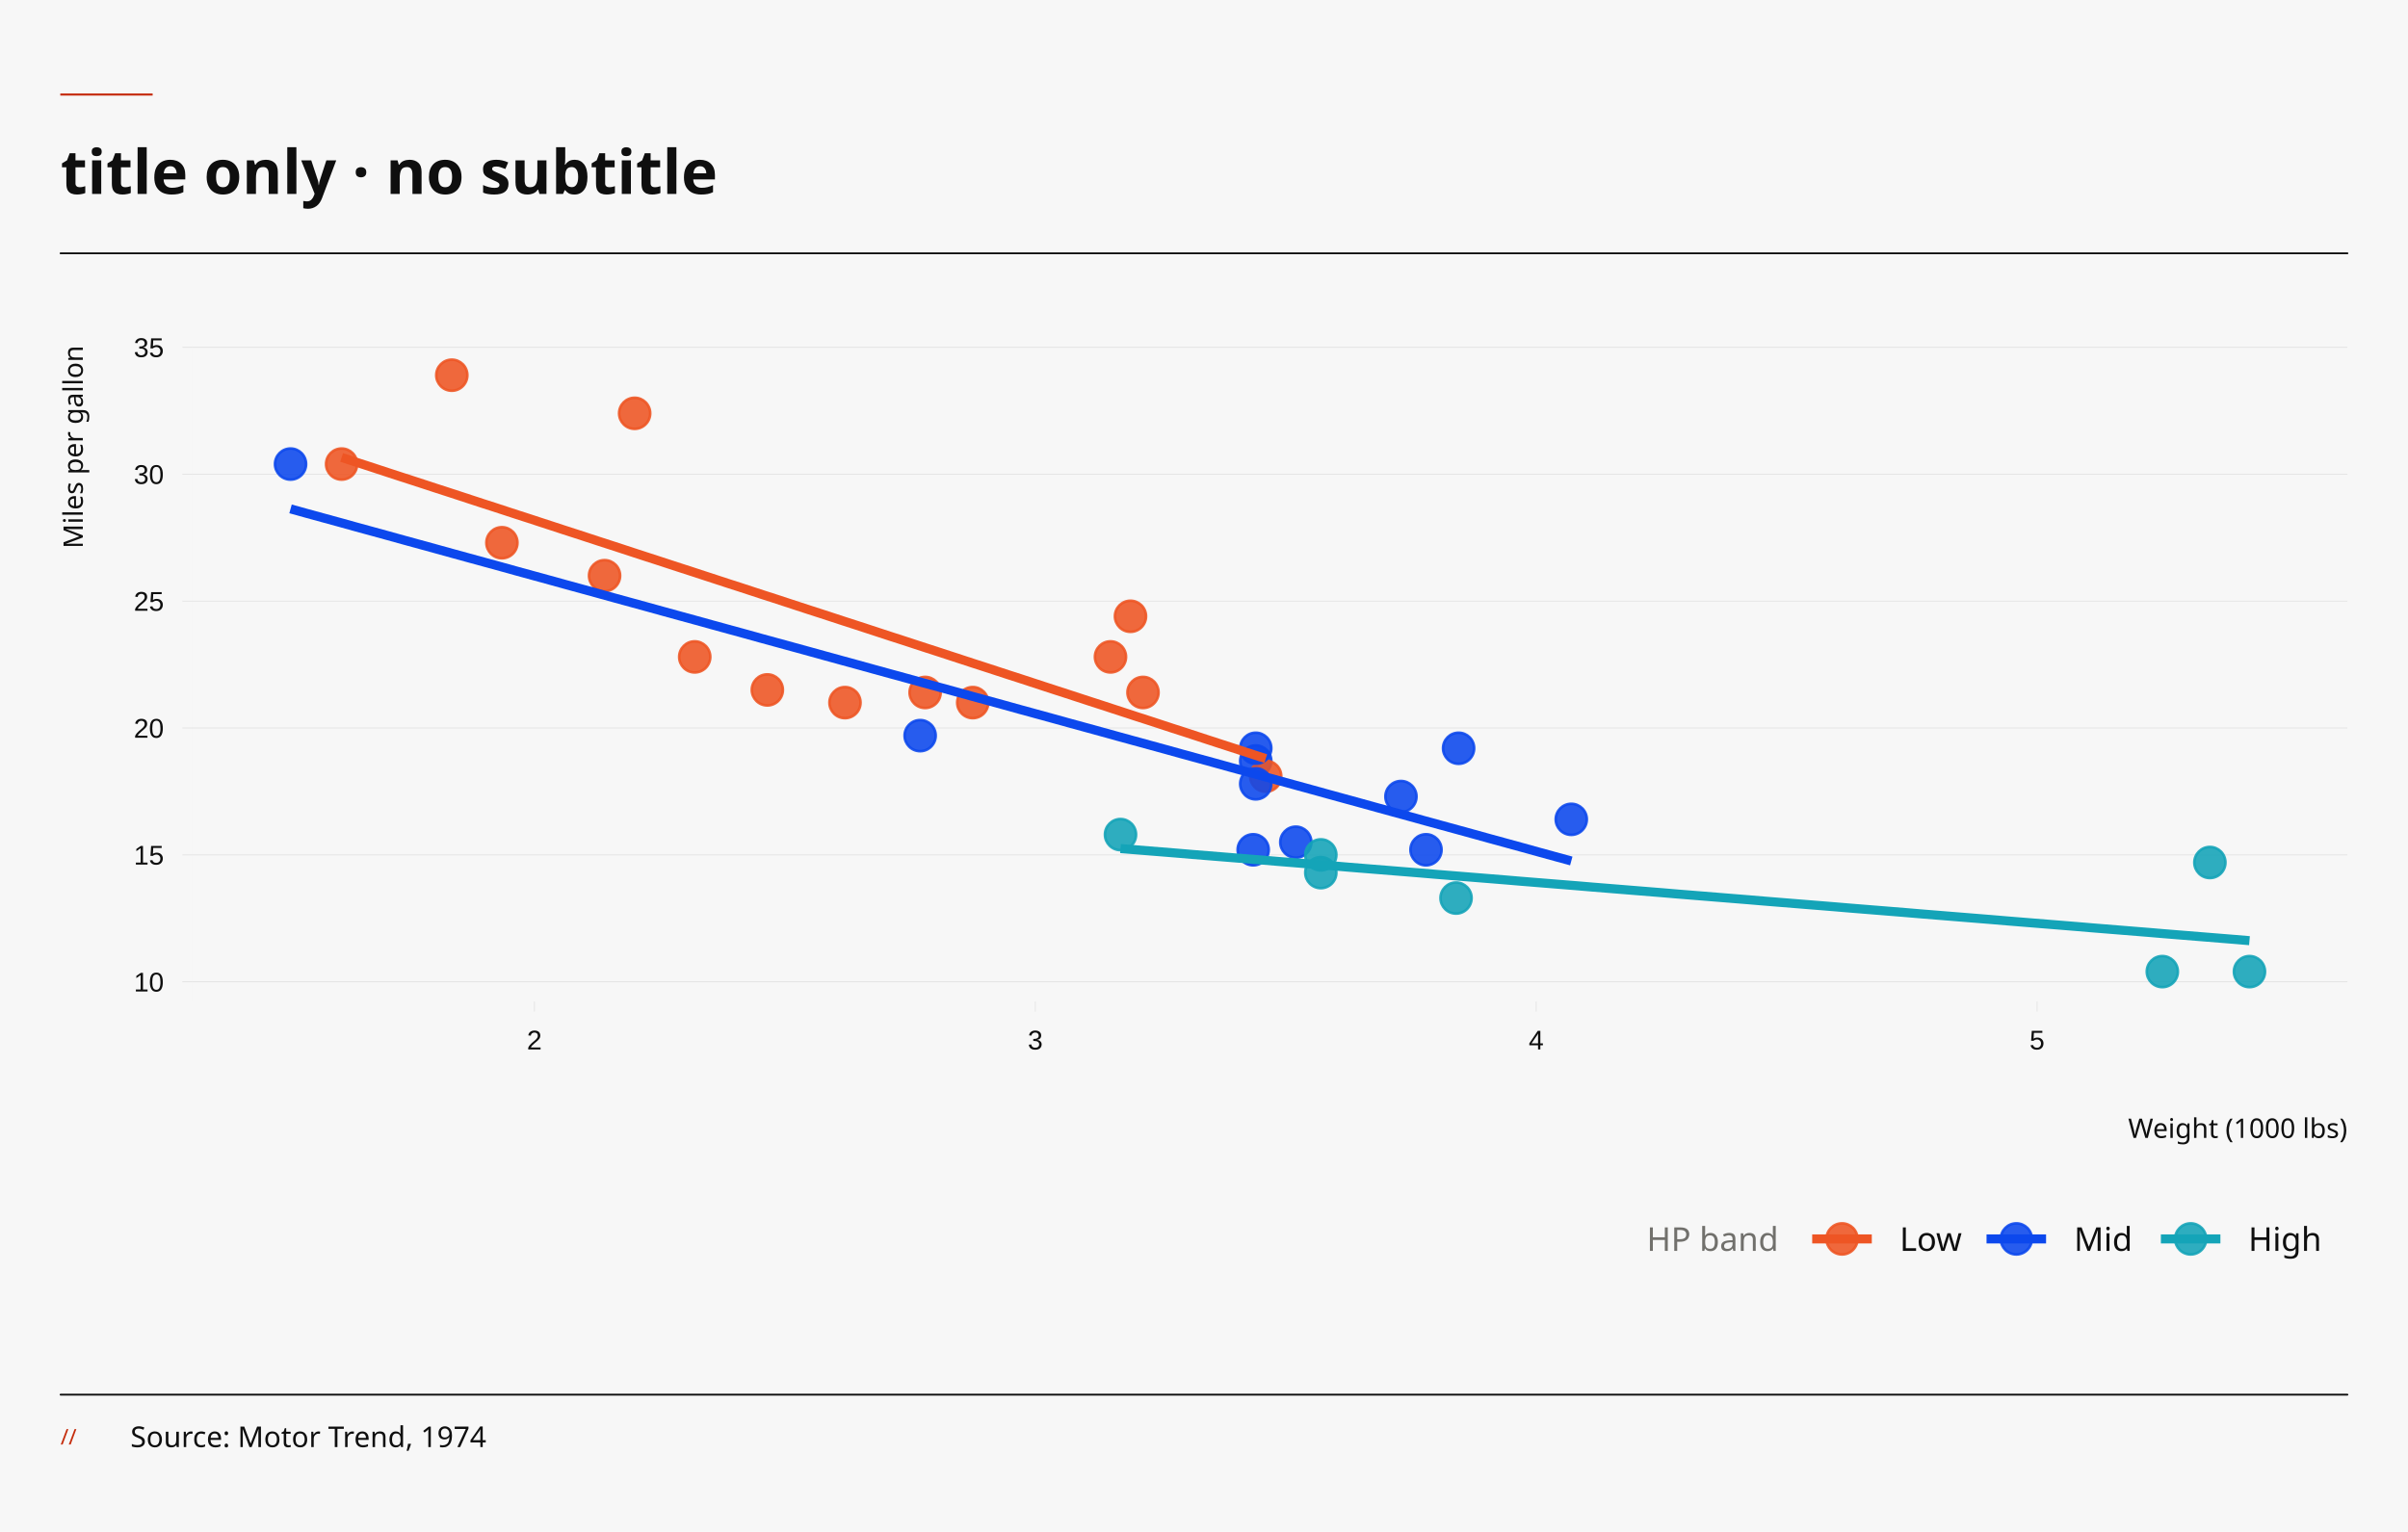
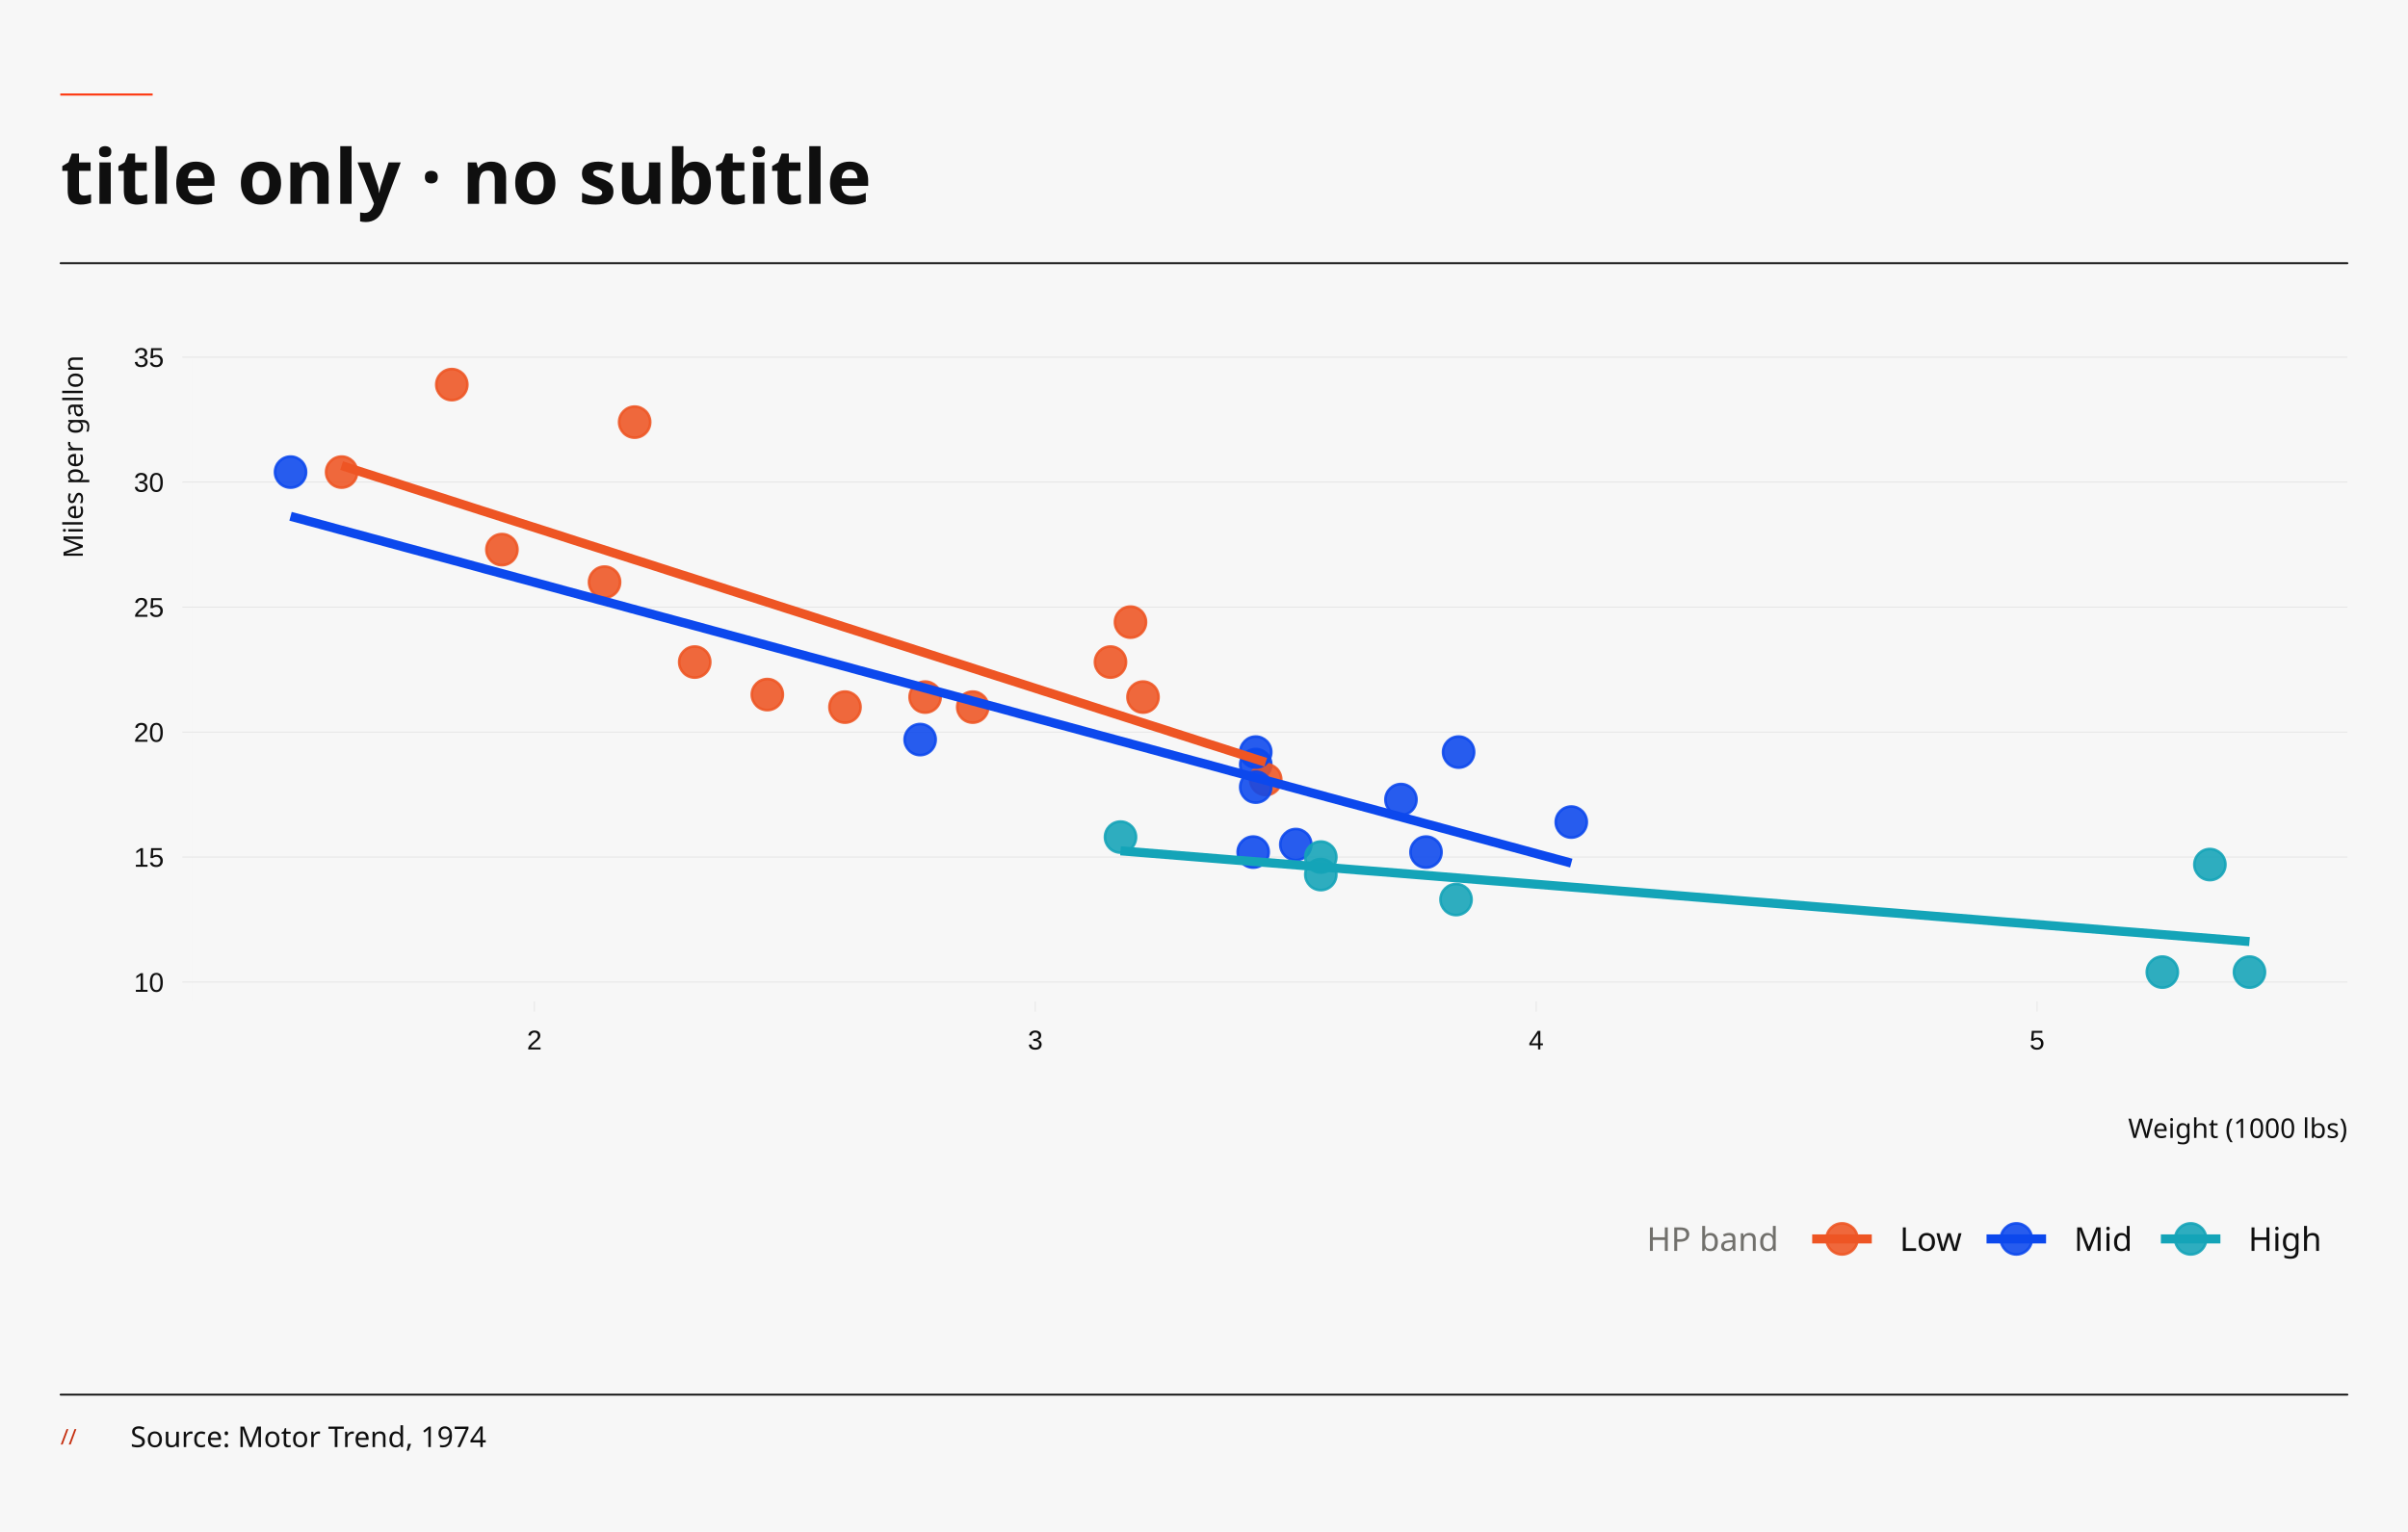
<svg xmlns="http://www.w3.org/2000/svg" width="396.00pt" height="252.00pt" viewBox="0 0 396.00 252.00">
  <g class="svglite">
    <defs>
      <style type="text/css">
    .svglite line, .svglite polyline, .svglite polygon, .svglite path, .svglite rect, .svglite circle {
      fill: none;
      stroke: #000000;
      stroke-linecap: round;
      stroke-linejoin: round;
      stroke-miterlimit: 10.00;
    }
    .svglite text {
      white-space: pre;
    }
    .svglite g.glyphgroup path {
      fill: inherit;
      stroke: none;
    }
  </style>
    </defs>
    <rect width="100%" height="100%" style="stroke: none; fill: none;" />
    <defs>
      <clipPath id="cpMC4wMHwzOTYuMDB8MC4wMHwyNTIuMDA=">
        <rect x="0.00" y="0.00" width="396.00" height="252.00" />
      </clipPath>
    </defs>
    <g clip-path="url(#cpMC4wMHwzOTYuMDB8MC4wMHwyNTIuMDA=)">
      <rect x="-0" y="0.00" width="396.00" height="252.00" style="stroke-width: 0.65; stroke: none; fill: #F7F7F7;" />
    </g>
    <defs>
-       <clipPath id="cpMzEuNjd8Mzg2LjA0fDU2LjgyfDE2NC43NA==">
-         <rect x="31.67" y="56.82" width="354.37" height="107.92" />
+       <clipPath id="cpMzEuNjd8Mzg2LjA0fDU4LjQ0fDE2NC43NA==">
+         <rect x="31.67" y="58.44" width="354.37" height="106.30" />
      </clipPath>
    </defs>
-     <g clip-path="url(#cpMzEuNjd8Mzg2LjA0fDU2LjgyfDE2NC43NA==)">
-       <rect x="31.67" y="56.82" width="354.37" height="107.92" style="stroke-width: 0.65; stroke: none; fill: #F7F7F7;" />
-       <polyline points="31.67,161.50 386.04,161.50 " style="stroke-width: 0.15; stroke: #E4E4E4; stroke-linecap: butt;" />
-       <polyline points="31.67,140.63 386.04,140.63 " style="stroke-width: 0.15; stroke: #E4E4E4; stroke-linecap: butt;" />
-       <polyline points="31.67,119.75 386.04,119.75 " style="stroke-width: 0.15; stroke: #E4E4E4; stroke-linecap: butt;" />
-       <polyline points="31.67,98.88 386.04,98.88 " style="stroke-width: 0.15; stroke: #E4E4E4; stroke-linecap: butt;" />
-       <polyline points="31.67,78.01 386.04,78.01 " style="stroke-width: 0.15; stroke: #E4E4E4; stroke-linecap: butt;" />
-       <polyline points="31.67,57.13 386.04,57.13 " style="stroke-width: 0.15; stroke: #E4E4E4; stroke-linecap: butt;" />
-       <circle cx="138.96" cy="115.58" r="2.56" style="stroke-width: 0.43; stroke: #EE5524; stroke-opacity: 0.88; fill: #EE5524; fill-opacity: 0.88;" />
-       <circle cx="159.97" cy="115.58" r="2.56" style="stroke-width: 0.43; stroke: #EE5524; stroke-opacity: 0.88; fill: #EE5524; fill-opacity: 0.88;" />
-       <circle cx="114.25" cy="108.06" r="2.56" style="stroke-width: 0.43; stroke: #EE5524; stroke-opacity: 0.88; fill: #EE5524; fill-opacity: 0.88;" />
-       <circle cx="187.97" cy="113.91" r="2.56" style="stroke-width: 0.43; stroke: #EE5524; stroke-opacity: 0.88; fill: #EE5524; fill-opacity: 0.88;" />
-       <circle cx="206.51" cy="125.18" r="2.56" style="stroke-width: 0.43; stroke: #0C48ED; stroke-opacity: 0.88; fill: #0C48ED; fill-opacity: 0.88;" />
-       <circle cx="208.15" cy="127.69" r="2.56" style="stroke-width: 0.43; stroke: #EE5524; stroke-opacity: 0.88; fill: #EE5524; fill-opacity: 0.88;" />
-       <circle cx="217.21" cy="143.55" r="2.56" style="stroke-width: 0.43; stroke: #14A4B8; stroke-opacity: 0.88; fill: #14A4B8; fill-opacity: 0.88;" />
-       <circle cx="185.91" cy="101.38" r="2.56" style="stroke-width: 0.43; stroke: #EE5524; stroke-opacity: 0.88; fill: #EE5524; fill-opacity: 0.88;" />
-       <circle cx="182.62" cy="108.06" r="2.56" style="stroke-width: 0.43; stroke: #EE5524; stroke-opacity: 0.88; fill: #EE5524; fill-opacity: 0.88;" />
-       <circle cx="206.51" cy="123.09" r="2.56" style="stroke-width: 0.43; stroke: #0C48ED; stroke-opacity: 0.88; fill: #0C48ED; fill-opacity: 0.88;" />
-       <circle cx="206.51" cy="128.94" r="2.56" style="stroke-width: 0.43; stroke: #0C48ED; stroke-opacity: 0.88; fill: #0C48ED; fill-opacity: 0.88;" />
-       <circle cx="258.40" cy="134.78" r="2.56" style="stroke-width: 0.43; stroke: #0C48ED; stroke-opacity: 0.88; fill: #0C48ED; fill-opacity: 0.88;" />
-       <circle cx="230.39" cy="131.03" r="2.56" style="stroke-width: 0.43; stroke: #0C48ED; stroke-opacity: 0.88; fill: #0C48ED; fill-opacity: 0.88;" />
-       <circle cx="234.51" cy="139.79" r="2.56" style="stroke-width: 0.43; stroke: #0C48ED; stroke-opacity: 0.88; fill: #0C48ED; fill-opacity: 0.88;" />
-       <circle cx="355.60" cy="159.83" r="2.56" style="stroke-width: 0.43; stroke: #14A4B8; stroke-opacity: 0.88; fill: #14A4B8; fill-opacity: 0.88;" />
-       <circle cx="369.93" cy="159.83" r="2.56" style="stroke-width: 0.43; stroke: #14A4B8; stroke-opacity: 0.88; fill: #14A4B8; fill-opacity: 0.88;" />
-       <circle cx="363.42" cy="141.88" r="2.56" style="stroke-width: 0.43; stroke: #14A4B8; stroke-opacity: 0.88; fill: #14A4B8; fill-opacity: 0.88;" />
-       <circle cx="104.37" cy="67.99" r="2.56" style="stroke-width: 0.43; stroke: #EE5524; stroke-opacity: 0.88; fill: #EE5524; fill-opacity: 0.88;" />
-       <circle cx="56.18" cy="76.34" r="2.56" style="stroke-width: 0.43; stroke: #EE5524; stroke-opacity: 0.88; fill: #EE5524; fill-opacity: 0.88;" />
-       <circle cx="74.30" cy="61.72" r="2.56" style="stroke-width: 0.43; stroke: #EE5524; stroke-opacity: 0.88; fill: #EE5524; fill-opacity: 0.88;" />
-       <circle cx="126.19" cy="113.49" r="2.56" style="stroke-width: 0.43; stroke: #EE5524; stroke-opacity: 0.88; fill: #EE5524; fill-opacity: 0.88;" />
-       <circle cx="213.10" cy="138.54" r="2.56" style="stroke-width: 0.43; stroke: #0C48ED; stroke-opacity: 0.88; fill: #0C48ED; fill-opacity: 0.88;" />
-       <circle cx="206.09" cy="139.79" r="2.56" style="stroke-width: 0.43; stroke: #0C48ED; stroke-opacity: 0.88; fill: #0C48ED; fill-opacity: 0.88;" />
-       <circle cx="239.45" cy="147.73" r="2.56" style="stroke-width: 0.43; stroke: #14A4B8; stroke-opacity: 0.88; fill: #14A4B8; fill-opacity: 0.88;" />
-       <circle cx="239.87" cy="123.09" r="2.56" style="stroke-width: 0.43; stroke: #0C48ED; stroke-opacity: 0.88; fill: #0C48ED; fill-opacity: 0.88;" />
-       <circle cx="82.54" cy="89.28" r="2.56" style="stroke-width: 0.43; stroke: #EE5524; stroke-opacity: 0.88; fill: #EE5524; fill-opacity: 0.88;" />
-       <circle cx="99.42" cy="94.70" r="2.56" style="stroke-width: 0.43; stroke: #EE5524; stroke-opacity: 0.88; fill: #EE5524; fill-opacity: 0.88;" />
-       <circle cx="47.78" cy="76.34" r="2.56" style="stroke-width: 0.43; stroke: #0C48ED; stroke-opacity: 0.88; fill: #0C48ED; fill-opacity: 0.88;" />
-       <circle cx="184.27" cy="137.29" r="2.56" style="stroke-width: 0.43; stroke: #14A4B8; stroke-opacity: 0.88; fill: #14A4B8; fill-opacity: 0.88;" />
-       <circle cx="151.32" cy="121.01" r="2.56" style="stroke-width: 0.43; stroke: #0C48ED; stroke-opacity: 0.88; fill: #0C48ED; fill-opacity: 0.88;" />
-       <circle cx="217.21" cy="140.63" r="2.56" style="stroke-width: 0.43; stroke: #14A4B8; stroke-opacity: 0.88; fill: #14A4B8; fill-opacity: 0.88;" />
-       <circle cx="152.14" cy="113.91" r="2.56" style="stroke-width: 0.43; stroke: #EE5524; stroke-opacity: 0.88; fill: #EE5524; fill-opacity: 0.88;" />
-       <polyline points="56.18,75.25 58.10,75.88 60.03,76.50 61.95,77.13 63.87,77.76 65.80,78.39 67.72,79.01 69.65,79.64 71.57,80.27 73.49,80.89 75.42,81.52 77.34,82.15 79.26,82.78 81.19,83.40 83.11,84.03 85.03,84.66 86.96,85.28 88.88,85.91 90.81,86.54 92.73,87.17 94.65,87.79 96.58,88.42 98.50,89.05 100.42,89.67 102.35,90.30 104.27,90.93 106.20,91.56 108.12,92.18 110.04,92.81 111.97,93.44 113.89,94.06 115.81,94.69 117.74,95.32 119.66,95.95 121.59,96.57 123.51,97.20 125.43,97.83 127.36,98.45 129.28,99.08 131.20,99.71 133.13,100.34 135.05,100.96 136.98,101.59 138.90,102.22 140.82,102.84 142.75,103.47 144.67,104.10 146.59,104.73 148.52,105.35 150.44,105.98 152.37,106.61 154.29,107.23 156.21,107.86 158.14,108.49 160.06,109.12 161.98,109.74 163.91,110.37 165.83,111.00 167.76,111.62 169.68,112.25 171.60,112.88 173.53,113.51 175.45,114.13 177.37,114.76 179.30,115.39 181.22,116.01 183.14,116.64 185.07,117.27 186.99,117.90 188.92,118.52 190.84,119.15 192.76,119.78 194.69,120.40 196.61,121.03 198.53,121.66 200.46,122.29 202.38,122.91 204.31,123.54 206.23,124.17 208.15,124.79 " style="stroke-width: 1.49; stroke: #EE5524; stroke-linecap: butt;" />
-       <polyline points="47.78,83.71 50.44,84.45 53.11,85.18 55.78,85.91 58.44,86.65 61.11,87.38 63.77,88.11 66.44,88.85 69.11,89.58 71.77,90.31 74.44,91.05 77.10,91.78 79.77,92.51 82.44,93.24 85.10,93.98 87.77,94.71 90.43,95.44 93.10,96.18 95.77,96.91 98.43,97.64 101.10,98.38 103.77,99.11 106.43,99.84 109.10,100.58 111.76,101.31 114.43,102.04 117.10,102.78 119.76,103.51 122.43,104.24 125.09,104.98 127.76,105.71 130.43,106.44 133.09,107.17 135.76,107.91 138.42,108.64 141.09,109.37 143.76,110.11 146.42,110.84 149.09,111.57 151.76,112.31 154.42,113.04 157.09,113.77 159.75,114.51 162.42,115.24 165.09,115.97 167.75,116.71 170.42,117.44 173.08,118.17 175.75,118.91 178.42,119.64 181.08,120.37 183.75,121.11 186.41,121.84 189.08,122.57 191.75,123.30 194.41,124.04 197.08,124.77 199.75,125.50 202.41,126.24 205.08,126.97 207.74,127.70 210.41,128.44 213.08,129.17 215.74,129.90 218.41,130.64 221.07,131.37 223.74,132.10 226.41,132.84 229.07,133.57 231.74,134.30 234.40,135.04 237.07,135.77 239.74,136.50 242.40,137.23 245.07,137.97 247.74,138.70 250.40,139.43 253.07,140.17 255.73,140.90 258.40,141.63 " style="stroke-width: 1.49; stroke: #0C48ED; stroke-linecap: butt;" />
-       <polyline points="184.27,139.59 186.62,139.78 188.97,139.97 191.32,140.16 193.67,140.35 196.02,140.55 198.37,140.74 200.72,140.93 203.07,141.12 205.42,141.31 207.77,141.50 210.12,141.70 212.47,141.89 214.82,142.08 217.17,142.27 219.52,142.46 221.87,142.66 224.22,142.85 226.57,143.04 228.92,143.23 231.27,143.42 233.62,143.61 235.97,143.81 238.32,144.00 240.67,144.19 243.02,144.38 245.37,144.57 247.72,144.76 250.07,144.96 252.42,145.15 254.77,145.34 257.12,145.53 259.47,145.72 261.82,145.92 264.17,146.11 266.52,146.30 268.87,146.49 271.22,146.68 273.57,146.87 275.92,147.07 278.27,147.26 280.62,147.45 282.97,147.64 285.32,147.83 287.67,148.02 290.02,148.22 292.37,148.41 294.72,148.60 297.07,148.79 299.42,148.98 301.77,149.17 304.12,149.37 306.47,149.56 308.83,149.75 311.18,149.94 313.53,150.13 315.88,150.33 318.23,150.52 320.58,150.71 322.93,150.90 325.28,151.09 327.63,151.28 329.98,151.48 332.33,151.67 334.68,151.86 337.03,152.05 339.38,152.24 341.73,152.43 344.08,152.63 346.43,152.82 348.78,153.01 351.13,153.20 353.48,153.39 355.83,153.59 358.18,153.78 360.53,153.97 362.88,154.16 365.23,154.35 367.58,154.54 369.93,154.74 " style="stroke-width: 1.49; stroke: #14A4B8; stroke-linecap: butt;" />
+     <g clip-path="url(#cpMzEuNjd8Mzg2LjA0fDU4LjQ0fDE2NC43NA==)">
+       <rect x="31.67" y="58.44" width="354.37" height="106.30" style="stroke-width: 0.65; stroke: none; fill: #F7F7F7;" />
+       <polyline points="31.67,161.55 386.04,161.55 " style="stroke-width: 0.15; stroke: #E4E4E4; stroke-linecap: butt;" />
+       <polyline points="31.67,140.99 386.04,140.99 " style="stroke-width: 0.15; stroke: #E4E4E4; stroke-linecap: butt;" />
+       <polyline points="31.67,120.43 386.04,120.43 " style="stroke-width: 0.15; stroke: #E4E4E4; stroke-linecap: butt;" />
+       <polyline points="31.67,99.87 386.04,99.87 " style="stroke-width: 0.15; stroke: #E4E4E4; stroke-linecap: butt;" />
+       <polyline points="31.67,79.31 386.04,79.31 " style="stroke-width: 0.15; stroke: #E4E4E4; stroke-linecap: butt;" />
+       <polyline points="31.67,58.75 386.04,58.75 " style="stroke-width: 0.15; stroke: #E4E4E4; stroke-linecap: butt;" />
+       <circle cx="138.96" cy="116.32" r="2.56" style="stroke-width: 0.43; stroke: #EE5524; stroke-opacity: 0.88; fill: #EE5524; fill-opacity: 0.88;" />
+       <circle cx="159.97" cy="116.32" r="2.56" style="stroke-width: 0.43; stroke: #EE5524; stroke-opacity: 0.88; fill: #EE5524; fill-opacity: 0.88;" />
+       <circle cx="114.25" cy="108.91" r="2.56" style="stroke-width: 0.43; stroke: #EE5524; stroke-opacity: 0.88; fill: #EE5524; fill-opacity: 0.88;" />
+       <circle cx="187.97" cy="114.67" r="2.56" style="stroke-width: 0.43; stroke: #EE5524; stroke-opacity: 0.88; fill: #EE5524; fill-opacity: 0.88;" />
+       <circle cx="206.51" cy="125.77" r="2.56" style="stroke-width: 0.43; stroke: #0C48ED; stroke-opacity: 0.88; fill: #0C48ED; fill-opacity: 0.88;" />
+       <circle cx="208.15" cy="128.24" r="2.56" style="stroke-width: 0.43; stroke: #EE5524; stroke-opacity: 0.88; fill: #EE5524; fill-opacity: 0.88;" />
+       <circle cx="217.21" cy="143.87" r="2.56" style="stroke-width: 0.43; stroke: #14A4B8; stroke-opacity: 0.88; fill: #14A4B8; fill-opacity: 0.88;" />
+       <circle cx="185.91" cy="102.34" r="2.56" style="stroke-width: 0.43; stroke: #EE5524; stroke-opacity: 0.88; fill: #EE5524; fill-opacity: 0.88;" />
+       <circle cx="182.62" cy="108.91" r="2.56" style="stroke-width: 0.43; stroke: #EE5524; stroke-opacity: 0.88; fill: #EE5524; fill-opacity: 0.88;" />
+       <circle cx="206.51" cy="123.72" r="2.56" style="stroke-width: 0.43; stroke: #0C48ED; stroke-opacity: 0.88; fill: #0C48ED; fill-opacity: 0.88;" />
+       <circle cx="206.51" cy="129.48" r="2.56" style="stroke-width: 0.43; stroke: #0C48ED; stroke-opacity: 0.88; fill: #0C48ED; fill-opacity: 0.88;" />
+       <circle cx="258.40" cy="135.23" r="2.56" style="stroke-width: 0.43; stroke: #0C48ED; stroke-opacity: 0.88; fill: #0C48ED; fill-opacity: 0.88;" />
+       <circle cx="230.39" cy="131.53" r="2.56" style="stroke-width: 0.43; stroke: #0C48ED; stroke-opacity: 0.88; fill: #0C48ED; fill-opacity: 0.88;" />
+       <circle cx="234.51" cy="140.17" r="2.56" style="stroke-width: 0.43; stroke: #0C48ED; stroke-opacity: 0.88; fill: #0C48ED; fill-opacity: 0.88;" />
+       <circle cx="355.60" cy="159.91" r="2.56" style="stroke-width: 0.43; stroke: #14A4B8; stroke-opacity: 0.88; fill: #14A4B8; fill-opacity: 0.88;" />
+       <circle cx="369.93" cy="159.91" r="2.56" style="stroke-width: 0.43; stroke: #14A4B8; stroke-opacity: 0.88; fill: #14A4B8; fill-opacity: 0.88;" />
+       <circle cx="363.42" cy="142.22" r="2.56" style="stroke-width: 0.43; stroke: #14A4B8; stroke-opacity: 0.88; fill: #14A4B8; fill-opacity: 0.88;" />
+       <circle cx="104.37" cy="69.44" r="2.56" style="stroke-width: 0.43; stroke: #EE5524; stroke-opacity: 0.88; fill: #EE5524; fill-opacity: 0.88;" />
+       <circle cx="56.18" cy="77.66" r="2.56" style="stroke-width: 0.43; stroke: #EE5524; stroke-opacity: 0.88; fill: #EE5524; fill-opacity: 0.88;" />
+       <circle cx="74.30" cy="63.27" r="2.56" style="stroke-width: 0.43; stroke: #EE5524; stroke-opacity: 0.88; fill: #EE5524; fill-opacity: 0.88;" />
+       <circle cx="126.19" cy="114.26" r="2.56" style="stroke-width: 0.43; stroke: #EE5524; stroke-opacity: 0.88; fill: #EE5524; fill-opacity: 0.88;" />
+       <circle cx="213.10" cy="138.93" r="2.56" style="stroke-width: 0.43; stroke: #0C48ED; stroke-opacity: 0.88; fill: #0C48ED; fill-opacity: 0.88;" />
+       <circle cx="206.09" cy="140.17" r="2.56" style="stroke-width: 0.43; stroke: #0C48ED; stroke-opacity: 0.88; fill: #0C48ED; fill-opacity: 0.88;" />
+       <circle cx="239.45" cy="147.98" r="2.56" style="stroke-width: 0.43; stroke: #14A4B8; stroke-opacity: 0.88; fill: #14A4B8; fill-opacity: 0.88;" />
+       <circle cx="239.87" cy="123.72" r="2.56" style="stroke-width: 0.43; stroke: #0C48ED; stroke-opacity: 0.88; fill: #0C48ED; fill-opacity: 0.88;" />
+       <circle cx="82.54" cy="90.41" r="2.56" style="stroke-width: 0.43; stroke: #EE5524; stroke-opacity: 0.88; fill: #EE5524; fill-opacity: 0.88;" />
+       <circle cx="99.42" cy="95.76" r="2.56" style="stroke-width: 0.43; stroke: #EE5524; stroke-opacity: 0.88; fill: #EE5524; fill-opacity: 0.88;" />
+       <circle cx="47.78" cy="77.66" r="2.56" style="stroke-width: 0.43; stroke: #0C48ED; stroke-opacity: 0.88; fill: #0C48ED; fill-opacity: 0.88;" />
+       <circle cx="184.27" cy="137.70" r="2.56" style="stroke-width: 0.43; stroke: #14A4B8; stroke-opacity: 0.88; fill: #14A4B8; fill-opacity: 0.88;" />
+       <circle cx="151.32" cy="121.66" r="2.56" style="stroke-width: 0.43; stroke: #0C48ED; stroke-opacity: 0.88; fill: #0C48ED; fill-opacity: 0.88;" />
+       <circle cx="217.21" cy="140.99" r="2.56" style="stroke-width: 0.43; stroke: #14A4B8; stroke-opacity: 0.88; fill: #14A4B8; fill-opacity: 0.88;" />
+       <circle cx="152.14" cy="114.67" r="2.56" style="stroke-width: 0.43; stroke: #EE5524; stroke-opacity: 0.88; fill: #EE5524; fill-opacity: 0.88;" />
+       <polyline points="56.18,76.59 58.10,77.21 60.03,77.83 61.95,78.45 63.87,79.06 65.80,79.68 67.72,80.30 69.65,80.92 71.57,81.53 73.49,82.15 75.42,82.77 77.34,83.39 79.26,84.01 81.19,84.62 83.11,85.24 85.03,85.86 86.96,86.48 88.88,87.09 90.81,87.71 92.73,88.33 94.65,88.95 96.58,89.57 98.50,90.18 100.42,90.80 102.35,91.42 104.27,92.04 106.20,92.65 108.12,93.27 110.04,93.89 111.97,94.51 113.89,95.12 115.81,95.74 117.74,96.36 119.66,96.98 121.59,97.60 123.51,98.21 125.43,98.83 127.36,99.45 129.28,100.07 131.20,100.68 133.13,101.30 135.05,101.92 136.98,102.54 138.90,103.16 140.82,103.77 142.75,104.39 144.67,105.01 146.59,105.63 148.52,106.24 150.44,106.86 152.37,107.48 154.29,108.10 156.21,108.72 158.14,109.33 160.06,109.95 161.98,110.57 163.91,111.19 165.83,111.80 167.76,112.42 169.68,113.04 171.60,113.66 173.53,114.27 175.45,114.89 177.37,115.51 179.30,116.13 181.22,116.75 183.14,117.36 185.07,117.98 186.99,118.60 188.92,119.22 190.84,119.83 192.76,120.45 194.69,121.07 196.61,121.69 198.53,122.31 200.46,122.92 202.38,123.54 204.31,124.16 206.23,124.78 208.15,125.39 " style="stroke-width: 1.49; stroke: #EE5524; stroke-linecap: butt;" />
+       <polyline points="47.78,84.93 50.44,85.65 53.11,86.37 55.78,87.10 58.44,87.82 61.11,88.54 63.77,89.26 66.44,89.99 69.11,90.71 71.77,91.43 74.44,92.15 77.10,92.87 79.77,93.60 82.44,94.32 85.10,95.04 87.77,95.76 90.43,96.48 93.10,97.21 95.77,97.93 98.43,98.65 101.10,99.37 103.77,100.10 106.43,100.82 109.10,101.54 111.76,102.26 114.43,102.98 117.10,103.71 119.76,104.43 122.43,105.15 125.09,105.87 127.76,106.59 130.43,107.32 133.09,108.04 135.76,108.76 138.42,109.48 141.09,110.21 143.76,110.93 146.42,111.65 149.09,112.37 151.76,113.09 154.42,113.82 157.09,114.54 159.75,115.26 162.42,115.98 165.09,116.70 167.75,117.43 170.42,118.15 173.08,118.87 175.75,119.59 178.42,120.32 181.08,121.04 183.75,121.76 186.41,122.48 189.08,123.20 191.75,123.93 194.41,124.65 197.08,125.37 199.75,126.09 202.41,126.82 205.08,127.54 207.74,128.26 210.41,128.98 213.08,129.70 215.74,130.43 218.41,131.15 221.07,131.87 223.74,132.59 226.41,133.31 229.07,134.04 231.74,134.76 234.40,135.48 237.07,136.20 239.74,136.93 242.40,137.65 245.07,138.37 247.74,139.09 250.40,139.81 253.07,140.54 255.73,141.26 258.40,141.98 " style="stroke-width: 1.49; stroke: #0C48ED; stroke-linecap: butt;" />
+       <polyline points="184.27,139.96 186.62,140.15 188.97,140.34 191.32,140.53 193.67,140.72 196.02,140.91 198.37,141.10 200.72,141.29 203.07,141.48 205.42,141.66 207.77,141.85 210.12,142.04 212.47,142.23 214.82,142.42 217.17,142.61 219.52,142.80 221.87,142.99 224.22,143.18 226.57,143.36 228.92,143.55 231.27,143.74 233.62,143.93 235.97,144.12 238.32,144.31 240.67,144.50 243.02,144.69 245.37,144.88 247.72,145.06 250.07,145.25 252.42,145.44 254.77,145.63 257.12,145.82 259.47,146.01 261.82,146.20 264.17,146.39 266.52,146.58 268.87,146.76 271.22,146.95 273.57,147.14 275.92,147.33 278.27,147.52 280.62,147.71 282.97,147.90 285.32,148.09 287.67,148.28 290.02,148.46 292.37,148.65 294.72,148.84 297.07,149.03 299.42,149.22 301.77,149.41 304.12,149.60 306.47,149.79 308.83,149.98 311.18,150.16 313.53,150.35 315.88,150.54 318.23,150.73 320.58,150.92 322.93,151.11 325.28,151.30 327.63,151.49 329.98,151.68 332.33,151.86 334.68,152.05 337.03,152.24 339.38,152.43 341.73,152.62 344.08,152.81 346.43,153.00 348.78,153.19 351.13,153.37 353.48,153.56 355.83,153.75 358.18,153.94 360.53,154.13 362.88,154.32 365.23,154.51 367.58,154.70 369.93,154.89 " style="stroke-width: 1.49; stroke: #14A4B8; stroke-linecap: butt;" />
    </g>
    <g clip-path="url(#cpMC4wMHwzOTYuMDB8MC4wMHwyNTIuMDA=)">
-       <text x="26.96" y="163.10" text-anchor="end" style="font-size: 4.46px;fill: #0F0F0F; font-family: &quot;Arial&quot;;" textLength="4.97px" lengthAdjust="spacingAndGlyphs">10</text>
-       <text x="26.96" y="142.22" text-anchor="end" style="font-size: 4.46px;fill: #0F0F0F; font-family: &quot;Arial&quot;;" textLength="4.97px" lengthAdjust="spacingAndGlyphs">15</text>
-       <text x="26.96" y="121.35" text-anchor="end" style="font-size: 4.46px;fill: #0F0F0F; font-family: &quot;Arial&quot;;" textLength="4.97px" lengthAdjust="spacingAndGlyphs">20</text>
-       <text x="26.96" y="100.47" text-anchor="end" style="font-size: 4.46px;fill: #0F0F0F; font-family: &quot;Arial&quot;;" textLength="4.97px" lengthAdjust="spacingAndGlyphs">25</text>
-       <text x="26.96" y="79.60" text-anchor="end" style="font-size: 4.46px;fill: #0F0F0F; font-family: &quot;Arial&quot;;" textLength="4.97px" lengthAdjust="spacingAndGlyphs">30</text>
-       <text x="26.96" y="58.73" text-anchor="end" style="font-size: 4.46px;fill: #0F0F0F; font-family: &quot;Arial&quot;;" textLength="4.97px" lengthAdjust="spacingAndGlyphs">35</text>
-       <polyline points="29.99,161.50 31.67,161.50 " style="stroke-width: 0.15; stroke: #E4E4E4; stroke-linecap: butt;" />
-       <polyline points="29.99,140.63 31.67,140.63 " style="stroke-width: 0.15; stroke: #E4E4E4; stroke-linecap: butt;" />
-       <polyline points="29.99,119.75 31.67,119.75 " style="stroke-width: 0.15; stroke: #E4E4E4; stroke-linecap: butt;" />
-       <polyline points="29.99,98.88 31.67,98.88 " style="stroke-width: 0.15; stroke: #E4E4E4; stroke-linecap: butt;" />
-       <polyline points="29.99,78.01 31.67,78.01 " style="stroke-width: 0.15; stroke: #E4E4E4; stroke-linecap: butt;" />
-       <polyline points="29.99,57.13 31.67,57.13 " style="stroke-width: 0.15; stroke: #E4E4E4; stroke-linecap: butt;" />
+       <text x="26.96" y="163.15" text-anchor="end" style="font-size: 4.46px;fill: #0F0F0F; font-family: &quot;Arial&quot;;" textLength="4.97px" lengthAdjust="spacingAndGlyphs">10</text>
+       <text x="26.96" y="142.58" text-anchor="end" style="font-size: 4.46px;fill: #0F0F0F; font-family: &quot;Arial&quot;;" textLength="4.97px" lengthAdjust="spacingAndGlyphs">15</text>
+       <text x="26.96" y="122.02" text-anchor="end" style="font-size: 4.46px;fill: #0F0F0F; font-family: &quot;Arial&quot;;" textLength="4.97px" lengthAdjust="spacingAndGlyphs">20</text>
+       <text x="26.96" y="101.46" text-anchor="end" style="font-size: 4.46px;fill: #0F0F0F; font-family: &quot;Arial&quot;;" textLength="4.97px" lengthAdjust="spacingAndGlyphs">25</text>
+       <text x="26.96" y="80.90" text-anchor="end" style="font-size: 4.46px;fill: #0F0F0F; font-family: &quot;Arial&quot;;" textLength="4.97px" lengthAdjust="spacingAndGlyphs">30</text>
+       <text x="26.96" y="60.34" text-anchor="end" style="font-size: 4.46px;fill: #0F0F0F; font-family: &quot;Arial&quot;;" textLength="4.97px" lengthAdjust="spacingAndGlyphs">35</text>
+       <polyline points="29.99,161.55 31.67,161.55 " style="stroke-width: 0.15; stroke: #E4E4E4; stroke-linecap: butt;" />
+       <polyline points="29.99,140.99 31.67,140.99 " style="stroke-width: 0.15; stroke: #E4E4E4; stroke-linecap: butt;" />
+       <polyline points="29.99,120.43 31.67,120.43 " style="stroke-width: 0.15; stroke: #E4E4E4; stroke-linecap: butt;" />
+       <polyline points="29.99,99.87 31.67,99.87 " style="stroke-width: 0.15; stroke: #E4E4E4; stroke-linecap: butt;" />
+       <polyline points="29.99,79.31 31.67,79.31 " style="stroke-width: 0.15; stroke: #E4E4E4; stroke-linecap: butt;" />
+       <polyline points="29.99,58.75 31.67,58.75 " style="stroke-width: 0.15; stroke: #E4E4E4; stroke-linecap: butt;" />
      <polyline points="87.89,166.42 87.89,164.74 " style="stroke-width: 0.15; stroke: #E4E4E4; stroke-linecap: butt;" />
      <polyline points="170.26,166.42 170.26,164.74 " style="stroke-width: 0.15; stroke: #E4E4E4; stroke-linecap: butt;" />
      <polyline points="252.63,166.42 252.63,164.74 " style="stroke-width: 0.15; stroke: #E4E4E4; stroke-linecap: butt;" />
      <polyline points="335.00,166.42 335.00,164.74 " style="stroke-width: 0.15; stroke: #E4E4E4; stroke-linecap: butt;" />
      <text x="87.89" y="172.63" text-anchor="middle" style="font-size: 4.46px;fill: #0F0F0F; font-family: &quot;Arial&quot;;" textLength="2.48px" lengthAdjust="spacingAndGlyphs">2</text>
      <text x="170.26" y="172.63" text-anchor="middle" style="font-size: 4.46px;fill: #0F0F0F; font-family: &quot;Arial&quot;;" textLength="2.48px" lengthAdjust="spacingAndGlyphs">3</text>
      <text x="252.63" y="172.63" text-anchor="middle" style="font-size: 4.46px;fill: #0F0F0F; font-family: &quot;Arial&quot;;" textLength="2.48px" lengthAdjust="spacingAndGlyphs">4</text>
      <text x="335.00" y="172.63" text-anchor="middle" style="font-size: 4.46px;fill: #0F0F0F; font-family: &quot;Arial&quot;;" textLength="2.48px" lengthAdjust="spacingAndGlyphs">5</text>
      <text x="386.04" y="187.19" text-anchor="end" style="font-size: 4.46px;fill: #0F0F0F; font-family: &quot;JetBrains Mono&quot;;" textLength="45.42px" lengthAdjust="spacingAndGlyphs">Weight (1000 lbs)</text>
-       <text transform="translate(13.62,56.82) rotate(-90)" text-anchor="end" style="font-size: 4.46px;fill: #0F0F0F; font-family: &quot;JetBrains Mono&quot;;" textLength="42.75px" lengthAdjust="spacingAndGlyphs">Miles per gallon</text>
+       <text transform="translate(13.62,58.44) rotate(-90)" text-anchor="end" style="font-size: 4.46px;fill: #0F0F0F; font-family: &quot;JetBrains Mono&quot;;" textLength="42.75px" lengthAdjust="spacingAndGlyphs">Miles per gallon</text>
      <rect x="267.43" y="194.32" width="118.60" height="18.96" style="stroke-width: 0.75; stroke: none;" />
      <rect x="267.43" y="194.32" width="118.60" height="18.96" style="stroke-width: 0.65; stroke: none; fill: #F7F7F7;" />
      <text x="270.80" y="205.77" style="font-size: 5.40px;fill: #71706C; font-family: &quot;JetBrains Mono&quot;;" textLength="22.64px" lengthAdjust="spacingAndGlyphs">HP band</text>
      <rect x="296.80" y="197.68" width="12.24" height="12.24" style="stroke-width: 0.65; stroke: none; fill: #F7F7F7;" />
      <circle cx="302.92" cy="203.80" r="2.56" style="stroke-width: 0.43; stroke: #EE5524; stroke-opacity: 0.88; fill: #EE5524; fill-opacity: 0.88;" />
      <line x1="298.02" y1="203.80" x2="307.82" y2="203.80" style="stroke-width: 1.49; stroke: #EE5524; stroke-linecap: butt;" />
      <rect x="325.47" y="197.68" width="12.24" height="12.24" style="stroke-width: 0.65; stroke: none; fill: #F7F7F7;" />
      <circle cx="331.59" cy="203.80" r="2.56" style="stroke-width: 0.43; stroke: #0C48ED; stroke-opacity: 0.88; fill: #0C48ED; fill-opacity: 0.88;" />
      <line x1="326.69" y1="203.80" x2="336.48" y2="203.80" style="stroke-width: 1.49; stroke: #0C48ED; stroke-linecap: butt;" />
      <rect x="354.14" y="197.68" width="12.24" height="12.24" style="stroke-width: 0.65; stroke: none; fill: #F7F7F7;" />
      <circle cx="360.26" cy="203.80" r="2.56" style="stroke-width: 0.43; stroke: #14A4B8; stroke-opacity: 0.88; fill: #14A4B8; fill-opacity: 0.88;" />
      <line x1="355.36" y1="203.80" x2="365.15" y2="203.80" style="stroke-width: 1.49; stroke: #14A4B8; stroke-linecap: butt;" />
      <text x="312.40" y="205.77" style="font-size: 5.40px;fill: #0F0F0F; font-family: &quot;JetBrains Mono&quot;;" textLength="9.70px" lengthAdjust="spacingAndGlyphs">Low</text>
      <text x="341.07" y="205.77" style="font-size: 5.40px;fill: #0F0F0F; font-family: &quot;JetBrains Mono&quot;;" textLength="9.70px" lengthAdjust="spacingAndGlyphs">Mid</text>
      <text x="369.74" y="205.77" style="font-size: 5.40px;fill: #0F0F0F; font-family: &quot;JetBrains Mono&quot;;" textLength="12.94px" lengthAdjust="spacingAndGlyphs">High</text>
-       <text x="9.96" y="31.91" style="font-size: 10.12px; font-weight: 600;fill: #0F0F0F; font-family: &quot;Archivo&quot;;" textLength="94.98px" lengthAdjust="spacingAndGlyphs">title only · no subtitle</text>
-       <text x="9.96" y="16.99" style="font-size: 4.18px;fill: #C52C0C; font-family: &quot;JetBrains Mono&quot;;" textLength="17.50px" lengthAdjust="spacingAndGlyphs">────── </text>
-       <polyline points="9.96,41.67 386.04,41.67 " style="stroke-width: 0.30; stroke: #0F0F0F;" />
+       <text x="9.96" y="33.53" style="font-size: 12.49px; font-weight: 600;fill: #0F0F0F; font-family: &quot;Archivo&quot;;" textLength="117.11px" lengthAdjust="spacingAndGlyphs">title only · no subtitle</text>
+       <text x="9.96" y="16.99" style="font-size: 4.18px;fill: #FD3810; font-family: &quot;JetBrains Mono&quot;;" textLength="17.50px" lengthAdjust="spacingAndGlyphs">────── </text>
+       <polyline points="9.96,43.29 386.04,43.29 " style="stroke-width: 0.30; stroke: #0F0F0F;" />
      <text x="9.96" y="237.62" style="font-size: 3.54px; font-weight: 100;fill: #C52C0C; font-family: &quot;JetBrains Mono&quot;;" textLength="8.50px" lengthAdjust="spacingAndGlyphs">//  </text>
      <text x="21.45" y="238.05" style="font-size: 4.72px; font-weight: 100;fill: #0F0F0F; font-family: &quot;JetBrains Mono&quot;;" textLength="70.70px" lengthAdjust="spacingAndGlyphs">Source: Motor Trend, 1974</text>
      <polyline points="9.96,229.42 386.04,229.42 " style="stroke-width: 0.30; stroke: #0F0F0F;" />
    </g>
  </g>
</svg>
